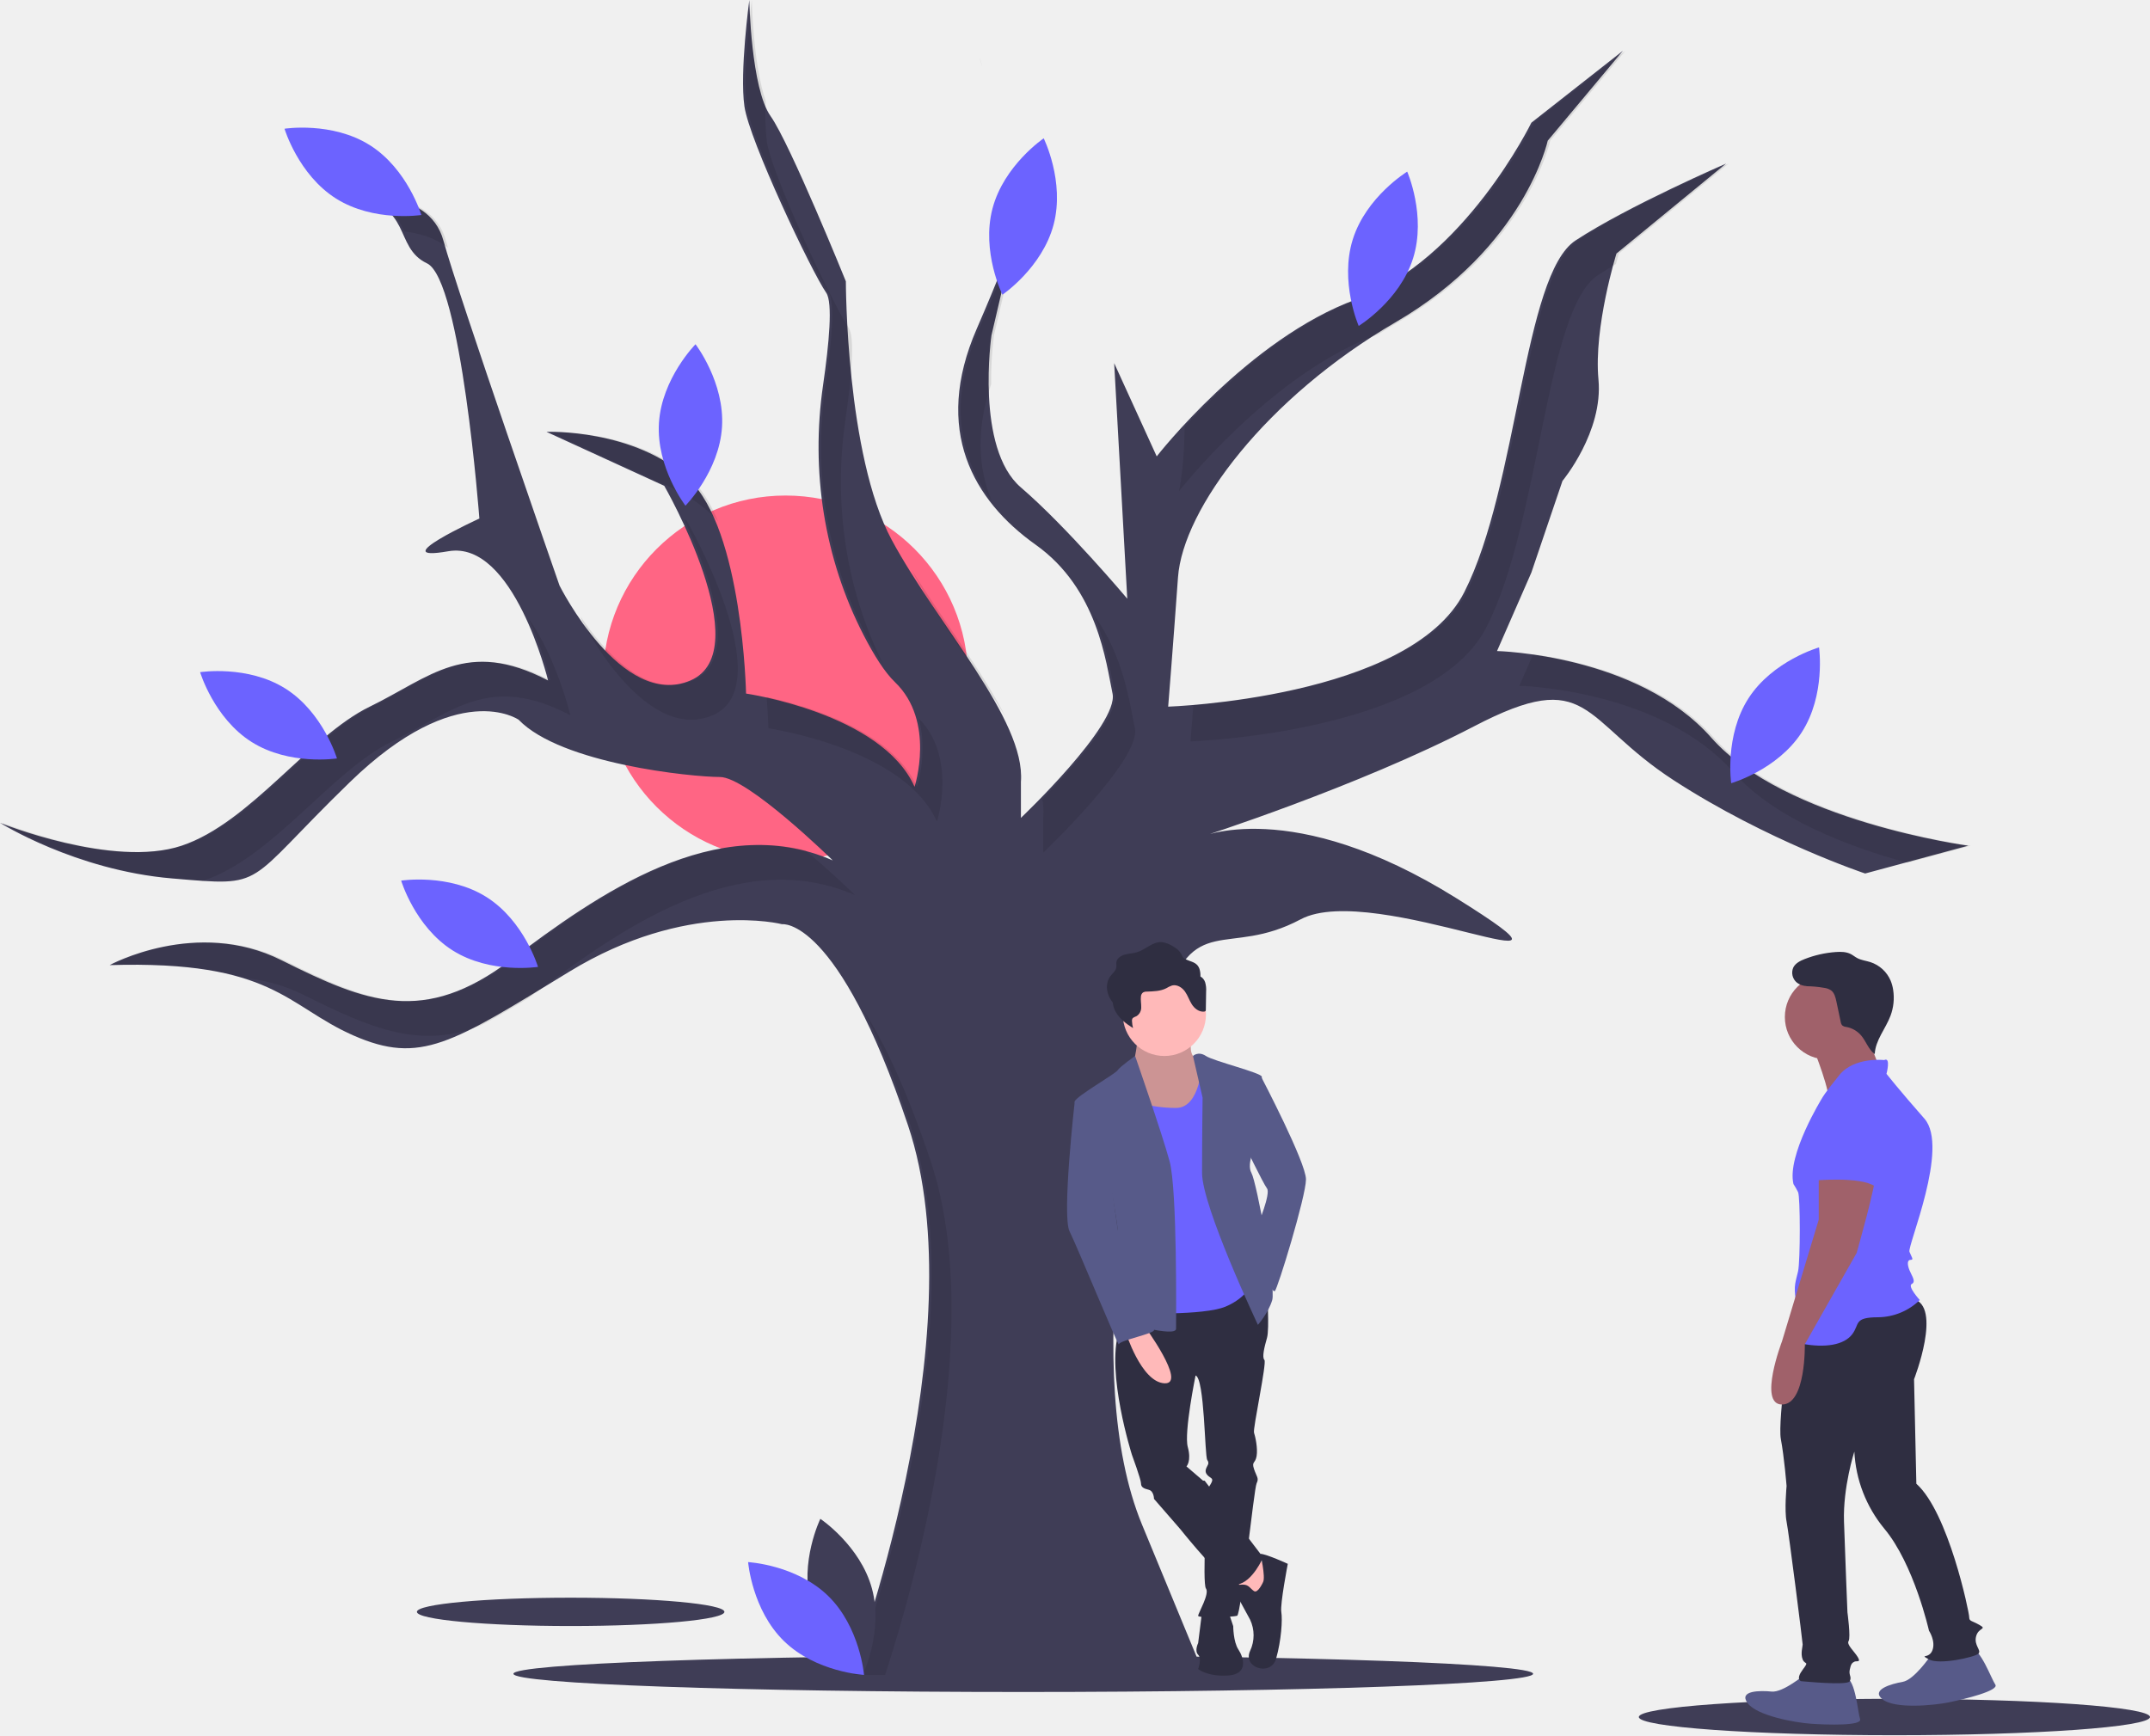
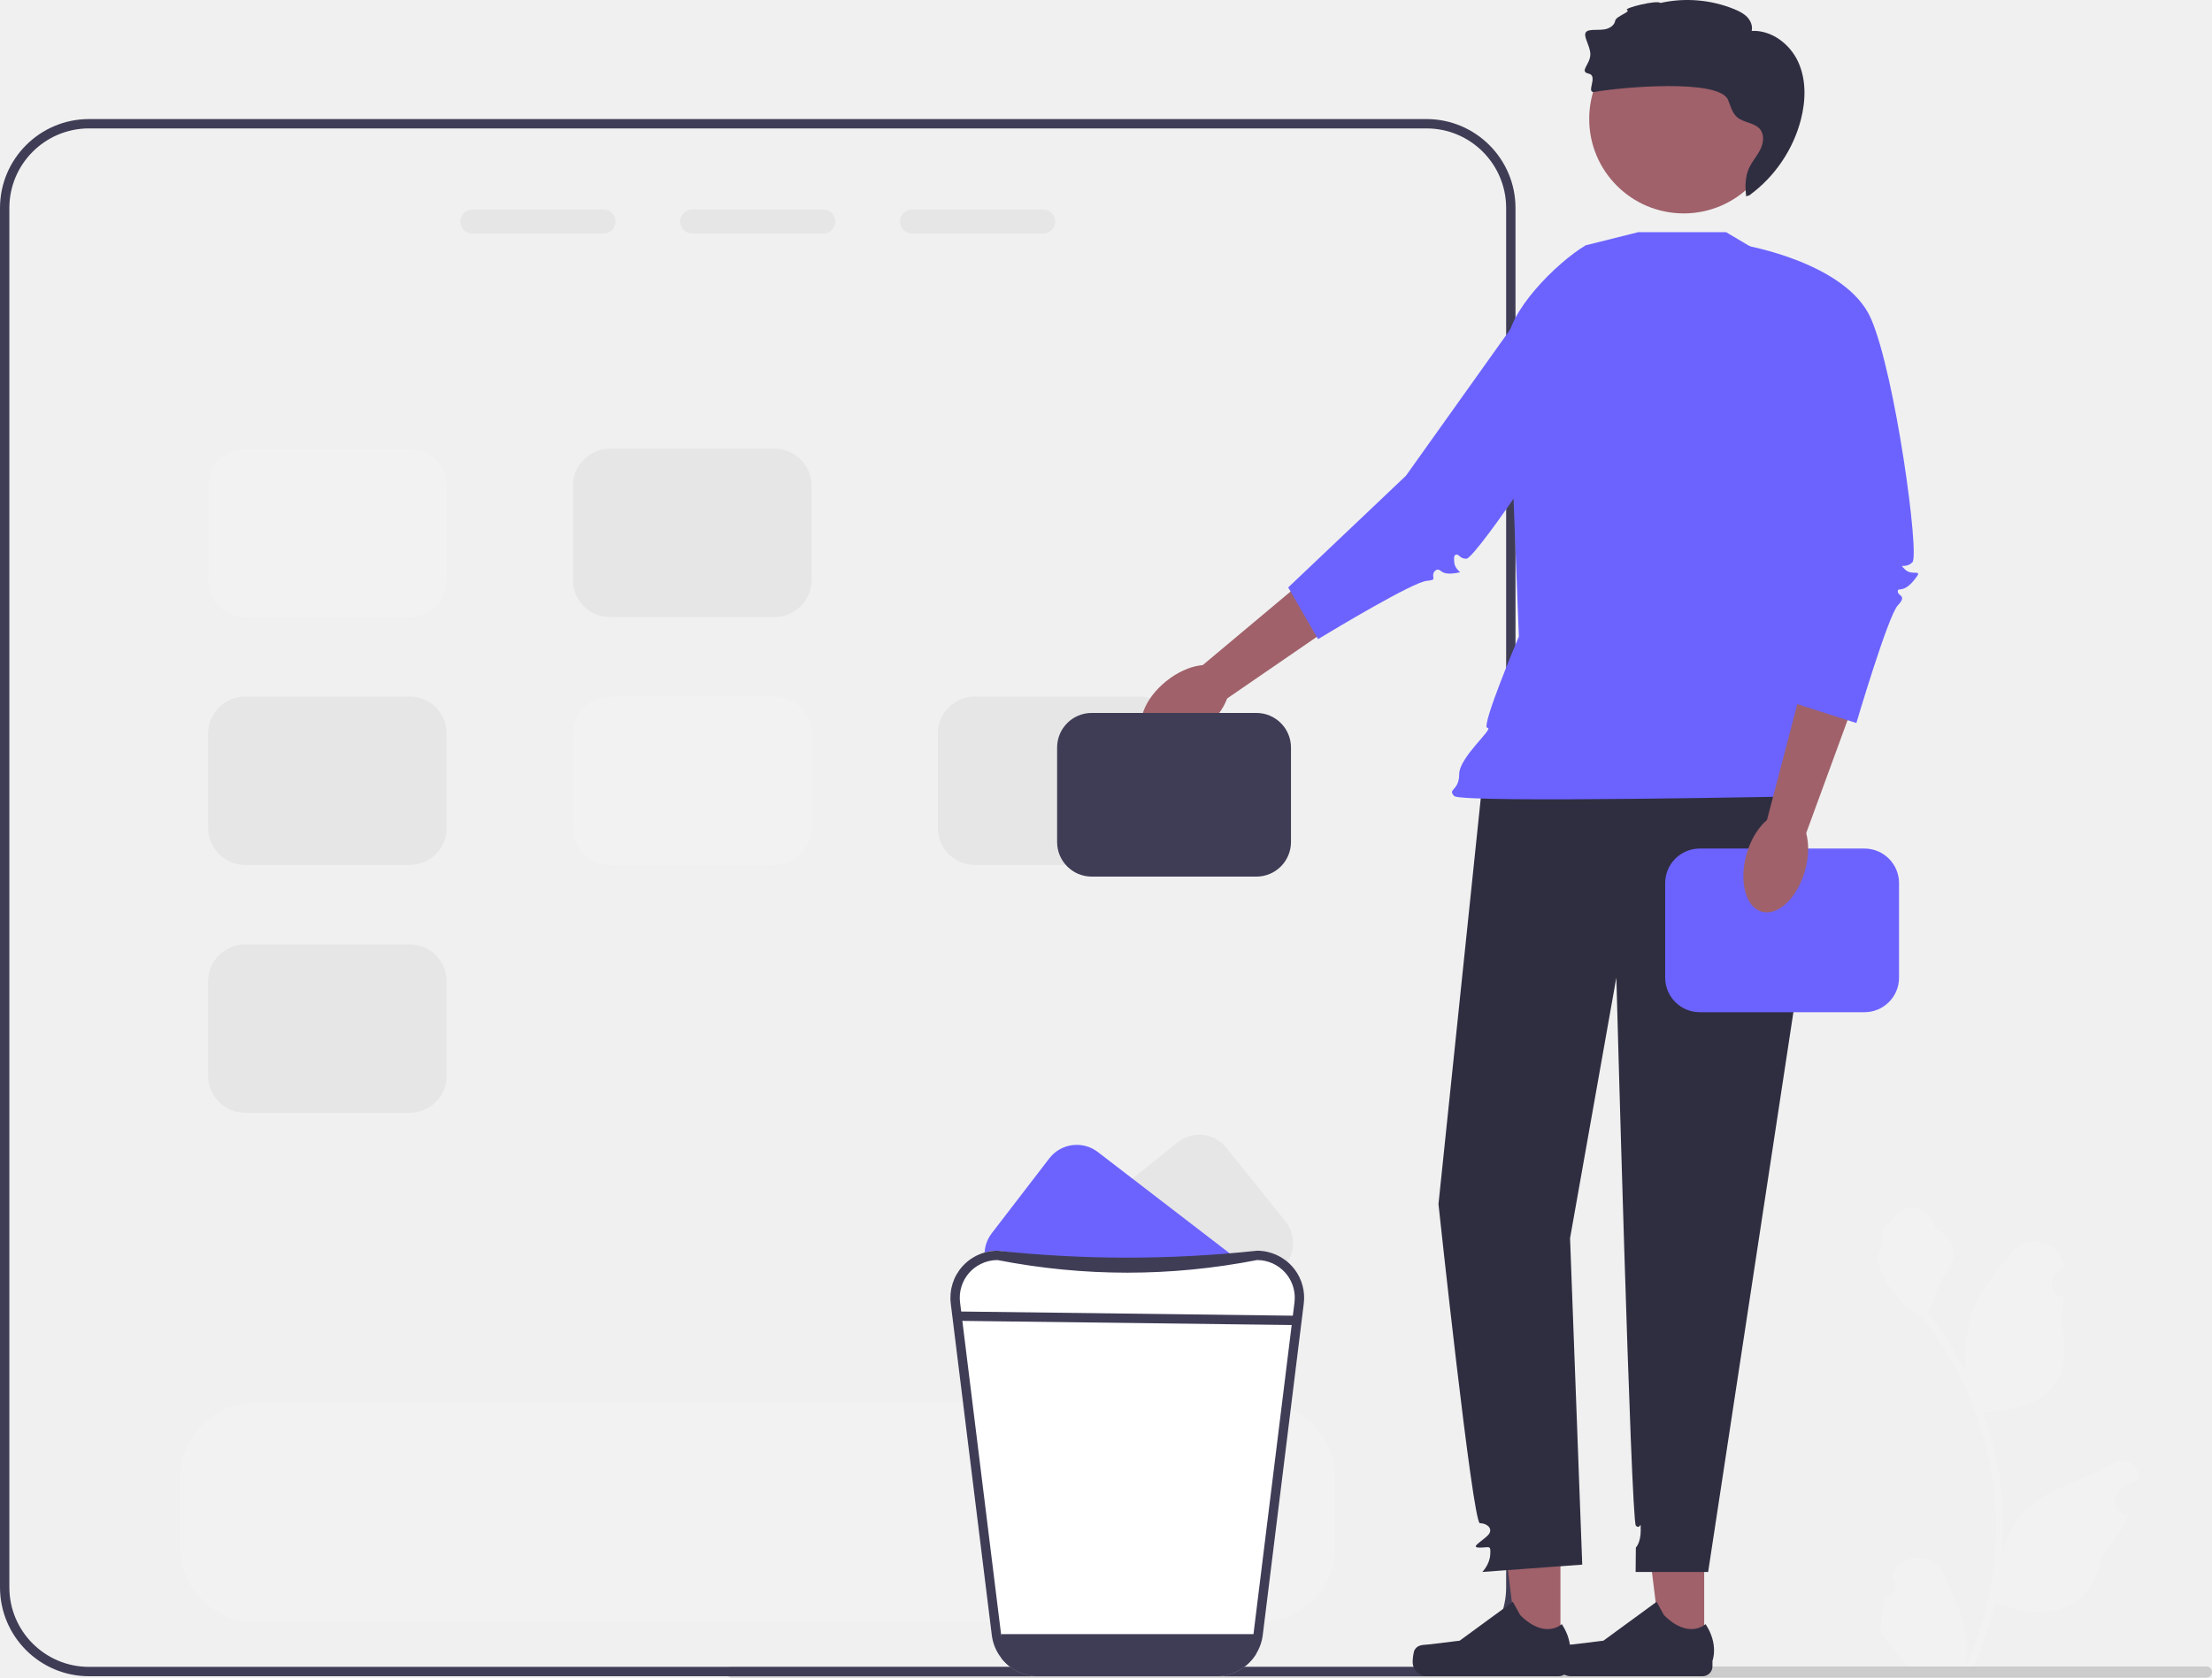
- <svg xmlns="http://www.w3.org/2000/svg" data-name="Layer 1" width="1055.523" height="852.056" viewBox="0 0 1055.523 852.056">
-   <ellipse cx="502.363" cy="821.89" rx="250.304" ry="8.939" fill="#3f3d56" />
-   <circle cx="385.682" cy="332.888" r="89.563" fill="#ff6584" />
-   <ellipse cx="280.159" cy="791.481" rx="75.486" ry="6.958" fill="#3f3d56" />
-   <path d="M489.915,846.473s62.651-167.071,28.113-269.883-61.848-98.797-61.848-98.797-46.587-12.048-104.419,23.293-73.093,45.784-106.026,31.326-39.358-36.948-119.68-34.539c0,0,42.571-23.293,84.338-2.41s69.88,32.129,112.451,0S424.05,421.568,481.079,446.468c0,0-41.768-40.964-55.422-40.964s-77.913-6.426-98.797-28.113c0,0-29.719-20.884-82.732,30.523s-40.161,51.406-87.551,47.39S72.238,427.994,72.238,427.994s55.422,22.49,89.158,11.245,62.651-53.816,92.371-68.274,47.39-33.735,87.551-12.852c0,0-16.868-69.077-48.997-63.455s15.261-16.064,15.261-16.064-8.835-117.271-25.703-125.303-6.426-28.916-37.752-32.932c0,0,38.555-4.819,45.784,21.687s57.029,169.48,57.029,169.48,30.523,61.045,64.258,46.587-12.852-95.584-12.852-95.584L340.515,236.023s43.374-1.606,69.88,23.293,28.113,105.222,28.113,105.222,66.668,9.639,82.732,45.784c0,0,10.442-32.129-9.639-51.406-5.02-4.819-10.291-13.203-15.374-23.068-19.438-37.724-26.032-80.726-19.917-122.721,2.992-20.55,4.834-40.644,1.556-45.378-7.229-10.442-37.752-74.7-40.161-91.568s2.41-52.21,2.41-52.21.803,43.374,10.442,57.029,36.948,81.126,36.948,81.126,0,85.142,22.49,126.909,65.864,88.355,63.455,118.877v17.671s48.193-45.784,44.981-61.045-7.229-51.406-37.752-73.093S530.076,235.22,551.763,185.42s21.687-58.635,21.687-58.635l-14.458,61.848s-8.032,55.422,14.458,74.7,52.21,54.619,52.21,54.619l-6.426-115.664,20.884,45.784s44.981-57.832,97.993-77.109S824.056,84.214,824.056,84.214l44.981-35.342L832.088,93.049s-11.245,52.21-74.7,89.158S652.969,273.775,650.559,307.51,645.74,370.965,645.74,370.965s118.877-4.016,145.383-56.226,28.916-155.825,54.619-172.693,73.897-37.752,73.897-37.752l-53.816,44.177s-11.245,36.145-8.835,61.848S839.317,260.12,839.317,260.12l-15.261,44.981L807.188,343.655s69.077,1.606,105.222,42.571,126.106,53.013,126.106,53.013l-50.603,13.655S939.72,436.829,893.936,407.11s-40.964-56.226-97.993-26.506-134.942,54.619-134.942,54.619S705.982,414.339,787.107,464.942s-40.161-8.835-76.306,10.442-53.013-4.819-67.471,43.374-40.964,179.922-10.442,253.819l30.523,73.897Z" transform="translate(-72.23827 -23.97221)" fill="#3f3d56" />
-   <path d="M792.342,314.739c-21.535,42.417-104.038,53.024-134.23,55.51-.847,10.889-1.405,17.775-1.405,17.775S775.584,384.008,802.09,331.798s28.916-155.825,54.619-172.693c2.726-1.789,5.707-3.623,8.854-5.473.883-3.242,1.478-5.161,1.478-5.161l53.816-44.177s-48.193,20.884-73.897,37.751S818.848,262.53,792.342,314.739Z" transform="translate(-72.23827 -23.97221)" opacity="0.1" />
-   <path d="M653.826,233.593c-.175,19.776-2.742,31.538-2.742,31.538s44.962-57.807,97.96-77.097c3.132-1.982,6.31-3.933,9.562-5.826,63.455-36.948,74.7-89.158,74.7-89.158l36.948-44.177L825.274,84.214s-32.932,67.471-85.945,86.748C703.193,184.102,670.796,215.152,653.826,233.593Z" transform="translate(-72.23827 -23.97221)" opacity="0.1" />
-   <path d="M584.416,424.972v17.671s48.193-45.784,44.98-61.045c-2.457-11.671-5.399-35.552-20.292-55.844,6.713,15.335,8.757,30.293,10.544,38.785,2.304,10.944-21.825,37.581-35.663,51.778A36.63,36.63,0,0,1,584.416,424.972Z" transform="translate(-72.23827 -23.97221)" opacity="0.1" />
-   <path d="M519.769,303.705c.382.814.775,1.615,1.192,2.39,12.317,22.875,30.887,47.19,44.781,69.525C554.513,353.502,534.972,328.209,519.769,303.705Z" transform="translate(-72.23827 -23.97221)" opacity="0.1" />
-   <path d="M558.928,269.509c-6.477-15.871-7.544-34.755-.103-56.884a173.592,173.592,0,0,1,1.385-23.992l12.648-54.103c-2.332,7.802-7.667,22.854-19.877,50.89C537.525,220.913,543.293,248.648,558.928,269.509Z" transform="translate(-72.23827 -23.97221)" opacity="0.1" />
-   <path d="M913.629,386.226c-25.067-28.409-65.966-37.887-88.686-41.029l-6.789,15.517s69.077,1.607,105.222,42.571c20.044,22.717,56.633,36.537,85.257,44.346l31.101-8.392S949.774,427.191,913.629,386.226Z" transform="translate(-72.23827 -23.97221)" opacity="0.1" />
-   <path d="M422.165,375.172c33.735-14.458-12.851-95.584-12.851-95.584l-1.274-.584c11.614,24.505,28.459,68.788,4.378,79.109-22.533,9.657-43.63-14.369-55.158-31.391.419,1.204.648,1.863.648,1.863S388.43,389.63,422.165,375.172Z" transform="translate(-72.23827 -23.97221)" opacity="0.1" />
-   <path d="M532.207,427.382s10.165-31.334-8.931-50.68c4.683,16.666-.817,33.62-.817,33.62-12.427-27.961-55.128-40.057-73.832-44.103.725,9.309.848,15.378.848,15.378S516.142,391.237,532.207,427.382Z" transform="translate(-72.23827 -23.97221)" opacity="0.1" />
-   <path d="M572.858,134.53c1.81-6.056,1.811-7.745,1.811-7.745Z" transform="translate(-72.23827 -23.97221)" opacity="0.1" />
-   <path d="M171.875,456.452c.162-.052.326-.1.487-.153,33.735-11.245,62.652-53.816,92.371-68.274s47.39-33.735,87.551-12.852c0,0-7.026-28.76-20.641-47.654a187.391,187.391,0,0,1,10.893,30.595c-40.161-20.884-57.832-1.606-87.551,12.852-29.719,14.458-58.635,57.029-92.371,68.274s-89.158-11.245-89.158-11.245,36.948,23.294,84.339,27.31C163.216,455.763,167.842,456.168,171.875,456.452Z" transform="translate(-72.23827 -23.97221)" opacity="0.1" />
-   <path d="M506.749,846.473c14.717-45.116,50.111-169.874,22.245-252.824-12.034-35.823-23.189-58.666-32.618-73.239,7.052,13.795,14.762,32.043,22.87,56.18C553.785,679.403,491.133,846.473,491.133,846.473Z" transform="translate(-72.23827 -23.97221)" opacity="0.1" />
-   <path d="M193.068,504.335a81.993,81.993,0,0,1,28.292,8.189c32.987,16.493,57.462,26.953,87.263,14.805,6.789-3.586,14.382-8.024,23.139-13.308.683-.498,1.359-.976,2.049-1.497,42.571-32.129,101.206-73.897,158.235-48.997,0,0-11.526-11.301-24.446-22.032-52.271-12.823-104.618,24.596-143.537,53.969-42.571,32.129-70.684,20.884-112.451,0s-84.338,2.41-84.338,2.41C158.307,496.943,178.305,499.731,193.068,504.335Z" transform="translate(-72.23827 -23.97221)" opacity="0.1" />
-   <path d="M274.597,145.494a21.012,21.012,0,0,0,3.303,4.223A23.705,23.705,0,0,0,274.597,145.494Z" transform="translate(-72.23827 -23.97221)" opacity="0.1" />
-   <path d="M421.362,276.376a39.108,39.108,0,0,1,3.482,3.754c-3.519-8.458-7.864-15.772-13.23-20.814-26.506-24.9-69.88-23.294-69.88-23.294l54.396,24.931A77.68,77.68,0,0,1,421.362,276.376Z" transform="translate(-72.23827 -23.97221)" opacity="0.1" />
-   <path d="M479.085,167.749c3.278,4.735,1.436,24.828-1.556,45.378-6.115,41.995.479,84.997,19.917,122.721a142.934,142.934,0,0,0,8.559,14.692c-18.509-37.151-24.715-79.234-18.728-120.354,2.992-20.55,4.834-40.644,1.556-45.378-7.229-10.442-37.751-74.7-40.161-91.568a116.894,116.894,0,0,1-.503-19.709c-6.239-17.703-6.835-49.559-6.835-49.559s-4.819,35.342-2.41,52.21S471.856,157.307,479.085,167.749Z" transform="translate(-72.23827 -23.97221)" opacity="0.1" />
-   <path d="M554.439,56.707a22.985,22.985,0,0,0-1.458-4.621S553.599,53.819,554.439,56.707Z" transform="translate(-72.23827 -23.97221)" opacity="0.1" />
-   <path d="M270.737,137.602c7.079.867,15.222,3.039,21.433,8.076-.405-1.37-.759-2.599-1.04-3.631-7.229-26.506-45.784-21.687-45.784-21.687C262.77,122.593,267.27,130.045,270.737,137.602Z" transform="translate(-72.23827 -23.97221)" opacity="0.1" />
-   <path d="M470.376,812.154c5.727,21.17,25.343,34.282,25.343,34.282s10.331-21.212,4.604-42.383-25.343-34.282-25.343-34.282S464.649,790.984,470.376,812.154Z" transform="translate(-72.23827 -23.97221)" fill="#3f3d56" />
-   <path d="M478.791,807.604c15.715,15.298,17.634,38.814,17.634,38.814s-23.559-1.286-39.274-16.584-17.634-38.814-17.634-38.814S463.076,792.306,478.791,807.604Z" transform="translate(-72.23827 -23.97221)" fill="#6c63ff" />
-   <path d="M426.705,233.613C425.339,255.501,408.75,272.279,408.75,272.279s-14.374-18.71-13.008-40.599,17.955-38.667,17.955-38.667S428.071,211.724,426.705,233.613Z" transform="translate(-72.23827 -23.97221)" fill="#6c63ff" />
-   <path d="M253.779,95.237c18.552,11.696,25.319,34.3,25.319,34.3s-23.312,3.64-41.864-8.056-25.319-34.3-25.319-34.3S235.227,83.541,253.779,95.237Z" transform="translate(-72.23827 -23.97221)" fill="#6c63ff" />
-   <path d="M212.35,362.09C230.902,373.787,237.668,396.39,237.668,396.39s-23.312,3.64-41.864-8.056-25.319-34.3-25.319-34.3S193.798,350.394,212.35,362.09Z" transform="translate(-72.23827 -23.97221)" fill="#6c63ff" />
-   <path d="M311.049,464.445c18.552,11.696,25.319,34.3,25.319,34.3s-23.312,3.64-41.864-8.056-25.319-34.3-25.319-34.3S292.497,452.749,311.049,464.445Z" transform="translate(-72.23827 -23.97221)" fill="#6c63ff" />
-   <path d="M589.502,134.249c-5.595,21.206-25.129,34.439-25.129,34.439s-10.463-21.148-4.868-42.353,25.129-34.439,25.129-34.439S595.097,113.043,589.502,134.249Z" transform="translate(-72.23827 -23.97221)" fill="#6c63ff" />
-   <path d="M765.986,150.783c-6.576,20.922-26.704,33.232-26.704,33.232s-9.467-21.612-2.892-42.534,26.704-33.232,26.704-33.232S772.562,129.861,765.986,150.783Z" transform="translate(-72.23827 -23.97221)" fill="#6c63ff" />
-   <path d="M956.737,383.637c-11.912,18.414-34.592,24.917-34.592,24.917s-3.368-23.353,8.543-41.767,34.592-24.917,34.592-24.917S968.648,365.222,956.737,383.637Z" transform="translate(-72.23827 -23.97221)" fill="#6c63ff" />
-   <path d="M657.273,534.211s-1.913,7.015,1.913,9.567,5.102,14.669,5.102,14.669L656.636,579.493l-20.409,3.827-7.653-14.669V546.967s2.551-10.842,1.913-14.031S657.273,534.211,657.273,534.211Z" transform="translate(-72.23827 -23.97221)" fill="#ffb9b9" />
-   <path d="M657.273,534.211s-1.913,7.015,1.913,9.567,5.102,14.669,5.102,14.669L656.636,579.493l-20.409,3.827-7.653-14.669V546.967s2.551-10.842,1.913-14.031S657.273,534.211,657.273,534.211Z" transform="translate(-72.23827 -23.97221)" opacity="0.2" />
-   <path d="M677.682,654.75l16.582,3.189s1.276,18.495,0,22.96-2.551,9.567-1.276,10.842-5.74,33.802-5.102,35.715,1.913,7.653,1.276,11.48-2.551,2.551-1.276,6.378,2.551,4.464,1.276,7.015-7.653,64.415-9.567,65.053-19.133,1.276-19.133,0,5.74-10.842,3.827-13.393.638-45.92.638-47.833,3.827-5.102,1.913-6.378-3.189-2.551-2.551-4.464,1.913-2.551.638-4.464-1.276-40.18-5.74-41.455c0,0-5.74,28.062-3.827,35.077s-.638,9.567-.638,9.567l8.929,7.653-12.118,22.96L638.778,759.982s0-3.827-2.551-4.464-3.827-1.276-3.827-3.189-4.464-14.031-4.464-14.031-12.755-40.18-6.378-60.588,8.835-19.733,8.835-19.733Z" transform="translate(-72.23827 -23.97221)" fill="#2f2e41" />
-   <polygon points="615.648 762.797 622.664 770.45 620.113 791.496 614.373 791.496 605.444 771.725 615.648 762.797" fill="#ffb9b9" />
-   <path d="M692.351,800.8s-2.551,5.74-4.464,4.464-2.548-3.189-5.419-3.189-5.423.638-4.785,1.913,8.291,15.307,8.291,15.307a18.028,18.028,0,0,1,0,15.307c-3.827,8.291,10.204,12.755,12.755,3.827s3.189-19.133,2.551-22.96,3.189-23.598,3.189-23.598-10.303-4.75-13.443-4.926C691.026,786.945,693.626,798.249,692.351,800.8Z" transform="translate(-72.23827 -23.97221)" fill="#2f2e41" />
-   <path d="M675.131,814.831l2.551,7.653s0,7.653,2.551,11.48,5.102,12.118-5.102,12.755-14.669-3.189-14.669-3.189,1.913-5.102,0-7.015,0-5.74,0-5.74l1.913-15.307Z" transform="translate(-72.23827 -23.97221)" fill="#2f2e41" />
-   <path d="M657.911,751.054h5.74l28.7,37.629s-5.102,12.118-12.755,13.393c0,0-1.276-.638-7.015-4.464s-21.046-22.96-21.046-22.96L649.62,763.809Z" transform="translate(-72.23827 -23.97221)" fill="#2f2e41" />
-   <circle cx="571.642" cy="498.121" r="20.409" fill="#ffb9b9" />
-   <path d="M668.753,548.242l-6.378-2.551s-.638,22.322-12.755,22.322-24.873-3.189-24.873-9.567-10.204,11.48-10.204,11.48,9.567,63.777,8.929,64.415,7.015,34.44,7.015,34.44,32.526,1.276,43.368-3.189,14.031-12.755,14.031-12.755l-4.464-56.124-8.929-43.368Z" transform="translate(-72.23827 -23.97221)" fill="#6c63ff" />
-   <path d="M657.915,542.502s2.547-2.551,6.374,0,27.424,8.291,27.424,10.204v24.235s.638,3.827-1.276,6.378-6.378,12.118-3.827,16.582,12.118,56.124,10.204,62.502-7.015,12.118-7.015,12.118-27.424-58.037-27.424-74.619.266-36.925.266-36.925Z" transform="translate(-72.23827 -23.97221)" fill="#575a89" />
-   <path d="M685.973,553.344h5.74s21.684,41.455,21.684,49.746-14.031,54.211-15.307,54.848-5.102-7.015-5.102-7.015l-3.189-25.511s6.378-15.307,4.464-17.858-11.48-22.322-11.48-22.322Z" transform="translate(-72.23827 -23.97221)" fill="#575a89" />
-   <path d="M629.517,542.502s-7.321,5.102-8.596,7.015-20.409,12.755-21.046,15.307,14.669,24.235,14.669,24.235,6.378,35.715,6.378,38.266,2.551,45.92,2.551,45.92,26.149,7.653,26.149,3.189.638-68.242-3.189-82.273S629.517,542.502,629.517,542.502Z" transform="translate(-72.23827 -23.97221)" fill="#575a89" />
-   <path d="M633.676,674.521s21.684,29.337,10.204,28.7-19.133-25.511-19.133-25.511Z" transform="translate(-72.23827 -23.97221)" fill="#ffb9b9" />
-   <path d="M607.527,562.911l-7.653,1.913s-6.378,56.124-2.551,63.777,24.235,57.399,24.235,55.486,17.953-5.324,17.268-7.126-4.512-9.456-5.788-12.007-3.189-5.74-2.551-8.929-7.015-16.838-7.015-16.838-1.913-8.035-2.551-11.862-6.378-45.92-6.378-45.92Z" transform="translate(-72.23827 -23.97221)" fill="#575a89" />
-   <path d="M663.891,506.295a5.071,5.071,0,0,0-2.309-2.837,10.867,10.867,0,0,0-.488-3.744c-1.27-3.535-4.28-3.332-7.119-4.895-1.232-.678-1.156-1.277-1.797-2.391a9.154,9.154,0,0,0-3.633-3.489,13.511,13.511,0,0,0-5.9-2.356c-4.529-.291-8.001,3.719-12.33,5.006-1.908.567-3.958.591-5.876,1.127s-3.832,1.817-4.118,3.68c-.132.861.101,1.743-.033,2.604-.266,1.71-1.86,2.907-2.927,4.314-2.359,3.11-2.089,7.504-.203,10.887a15.221,15.221,0,0,0,1.361,2.004,11.795,11.795,0,0,0,1.436,4.578c1.887,3.384,5.133,5.912,8.525,8.013a17.896,17.896,0,0,1-.503-3.417,2.23,2.23,0,0,1,.154-1.132c.378-.743,1.376-.941,2.137-1.348a4.982,4.982,0,0,0,2.24-4.414c.046-1.706-.338-3.414-.149-5.111a2.73,2.73,0,0,1,1.016-2.054,3.685,3.685,0,0,1,1.915-.43c3.229-.124,6.603-.18,9.452-1.617a14.363,14.363,0,0,1,2.942-1.401c2.421-.594,4.895,1.003,6.29,2.957s2.091,4.28,3.378,6.3,3.511,3.82,6,3.58a1.024,1.024,0,0,0,.743-.311.998.998,0,0,0,.137-.596l.139-8.954A12.775,12.775,0,0,0,663.891,506.295Z" transform="translate(-72.23827 -23.97221)" fill="#2f2e41" />
-   <ellipse cx="930.046" cy="843.116" rx="125.477" ry="8.939" fill="#3f3d56" />
-   <path d="M958.366,846.137s-10.712,9.021-16.35,8.457-16.35-.564-11.84,5.638,23.116,9.585,31.009,10.149,25.371,1.128,24.244-2.255-2.255-19.169-6.766-20.297S958.366,846.137,958.366,846.137Z" transform="translate(-72.23827 -23.97221)" fill="#575a89" />
-   <path d="M1019.848,837.28s-7.894,11.568-13.476,12.54-15.9,3.851-9.889,8.613,24.842,3.019,32.596,1.441,24.741-5.733,22.746-8.688-7.324-17.858-11.972-17.732S1019.848,837.28,1019.848,837.28Z" transform="translate(-72.23827 -23.97221)" fill="#575a89" />
-   <path d="M952.09,671.841s-7.256,49.694-5.565,58.715,2.819,23.116,2.819,23.116-1.128,11.84,0,17.478,7.893,59.2,7.893,60.327-1.128,4.51,0,7.329,3.383.564,0,5.074-1.128,5.638-.564,5.638,22.552,2.255,23.68,0-.564-2.819,0-5.638,1.128-3.383,2.255-3.947,3.383.564,1.691-2.255-5.638-6.202-4.51-7.893-.564-14.095-.564-14.095-1.128-27.626-1.691-44.541,5.074-34.392,5.074-34.392a64.508,64.508,0,0,0,14.659,37.775c14.659,17.478,21.988,50.179,21.988,50.179s3.383,5.074,1.691,9.585-6.766,1.691-1.691,4.51,22.552-1.128,24.244-2.819-2.255-3.947-1.128-8.457,5.638-3.383,1.691-5.638-5.074-1.691-5.074-3.947-10.149-51.306-25.935-65.401l-1.128-51.306s14.095-36.084-.564-39.466S952.09,671.841,952.09,671.841Z" transform="translate(-72.23827 -23.97221)" fill="#2f2e41" />
-   <path d="M962.312,538.299s9.585,23.68,7.329,27.063,27.626-11.276,27.626-11.276-9.585-23.68-9.585-26.499S962.312,538.299,962.312,538.299Z" transform="translate(-72.23827 -23.97221)" fill="#a0616a" />
-   <circle cx="897.121" cy="499.386" r="20.861" fill="#a0616a" />
-   <path d="M997.268,544.501s-14.659-1.691-21.988,7.329-8.457,11.276-8.457,11.276-17.478,28.19-14.095,42.285a40.783,40.783,0,0,1,2.255,3.947c1.128,2.255,1.128,33.828,0,38.903s-2.255,6.766-1.128,14.095-9.021,19.169,2.819,21.425,20.861.564,24.807-4.51.564-8.457,12.968-8.457a29.835,29.835,0,0,0,20.297-8.457s-6.202-6.766-3.947-7.893,0-3.947-1.128-6.766-1.128-5.074.564-5.074.564-1.128-.564-3.947,19.733-51.306,7.329-65.401-18.606-21.988-18.606-21.988S1000.651,542.81,997.268,544.501Z" transform="translate(-72.23827 -23.97221)" fill="#6c63ff" />
-   <path d="M965.131,598.062V622.87l-18.042,59.763s-11.84,31.009,0,31.009S958.295,684.045,958.295,684.045l25.442-44.825s10.149-35.52,9.021-38.339S965.131,598.062,965.131,598.062Z" transform="translate(-72.23827 -23.97221)" fill="#a0616a" />
-   <path d="M974.716,561.415s-16.914,6.766-12.404,24.807,0,17.478,0,17.478,23.116-2.255,30.446,2.819l1.691-6.766S1001.215,560.851,974.716,561.415Z" transform="translate(-72.23827 -23.97221)" fill="#6c63ff" />
-   <path d="M962.237,507.698a8.323,8.323,0,0,1-7.818-1.217,6.298,6.298,0,0,1-1.777-7.435c1.08-2.119,3.389-3.281,5.603-4.148A52.075,52.075,0,0,1,973.505,491.452c2.494-.177,5.114-.149,7.339.99,1.101.564,2.058,1.377,3.148,1.961,2.006,1.074,4.339,1.313,6.507,2.004a16.286,16.286,0,0,1,9.953,9.149,19.624,19.624,0,0,1,1.226,4.541,25.296,25.296,0,0,1-1.316,12.663c-2.403,6.399-7.444,11.993-7.728,18.823-3.085-2.238-4.229-6.278-6.702-9.179a12.486,12.486,0,0,0-7.126-4.133,3.969,3.969,0,0,1-2.124-.775,3.42,3.42,0,0,1-.776-1.81l-2.111-9.967c-.43-2.028-.973-4.24-2.64-5.473a7.988,7.988,0,0,0-3.441-1.212,53.973,53.973,0,0,0-8.814-.804" transform="translate(-72.23827 -23.97221)" fill="#2f2e41" />
+ <svg xmlns="http://www.w3.org/2000/svg" width="472.906" height="358.762" viewBox="0 0 472.906 358.762">
+   <path d="M402.927,341.537c2.066,.129,3.208-2.437,1.645-3.933l-.155-.618c.02-.05,.041-.099,.062-.148,2.089-4.982,9.17-4.947,11.241,.042,1.839,4.428,4.179,8.864,4.756,13.546,.258,2.067,.142,4.172-.316,6.2,4.308-9.411,6.575-19.687,6.575-30.021,0-2.597-.142-5.193-.433-7.783-.239-2.119-.568-4.224-.995-6.31-2.306-11.277-7.299-22.018-14.5-30.99-3.462-1.892-6.349-4.851-8.093-8.397-.626-1.279-1.117-2.655-1.35-4.056,.394,.052,1.486-5.949,1.188-6.317,.549-.833,1.532-1.247,2.131-2.06,2.982-4.043,7.091-3.337,9.236,2.157,4.582,2.313,4.627,6.148,1.815,9.837-1.789,2.347-2.035,5.522-3.604,8.035,.162,.207,.329,.407,.491,.614,2.961,3.798,5.522,7.88,7.681,12.169-.61-4.766,.291-10.508,1.826-14.21,1.748-4.217,5.025-7.769,7.91-11.415,3.466-4.379,10.573-2.468,11.184,3.083,.006,.054,.012,.107,.017,.161-.429,.242-.848,.499-1.259,.77-2.339,1.547-1.531,5.174,1.241,5.602l.063,.01c-.155,1.544-.42,3.074-.807,4.579,3.702,14.316-4.29,19.53-15.701,19.764-.252,.129-.497,.258-.749,.381,1.156,3.255,2.08,6.594,2.764,9.979,.614,2.99,1.04,6.013,1.279,9.049,.297,3.83,.271,7.68-.052,11.503l.019-.136c.82-4.211,3.107-8.145,6.427-10.87,4.946-4.063,11.933-5.559,17.268-8.824,2.568-1.572,5.859,.459,5.411,3.437l-.022,.143c-.794,.323-1.569,.698-2.319,1.117-.429,.242-.848,.499-1.259,.77-2.339,1.547-1.531,5.174,1.241,5.602l.063,.01c.045,.006,.084,.013,.129,.019-1.363,3.236-3.262,6.239-5.639,8.829-2.315,12.497-12.256,13.683-22.89,10.044h-.006c-1.163,5.064-2.861,10.011-5.044,14.726h-18.02c-.065-.2-.123-.407-.181-.607,1.666,.103,3.346,.006,4.986-.297-1.337-1.641-2.674-3.294-4.011-4.935-.032-.032-.058-.065-.084-.097-.678-.84-1.363-1.673-2.041-2.512l-0-.001c-.042-2.578,.267-5.147,.879-7.64l.001-0,0-0Z" fill="#f2f2f2" />
+   <path d="M155.236,357.572c0,.66,.53,1.19,1.19,1.19H471.716c.66,0,1.19-.53,1.19-1.19,0-.66-.53-1.19-1.19-1.19H156.426c-.66,0-1.19,.53-1.19,1.19Z" fill="#ccc" />
+   <path d="M273.68,271.582l-4.87,3.91-1.56,1.26c-.14-.19-.3-.39-.46-.57-1.53-1.73-3.73-2.72-6.03-2.72h-39.08c-.13-.66-.16-1.33-.1-2,.17-1.94,1.1-3.81,2.74-5.12l27.45-22.05c3.18-2.56,7.84-2.05,10.4,1.14l12.65,15.75c2.56,3.19,2.05,7.84-1.14,10.4Z" fill="#e6e6e6" />
+   <path d="M265.5,273.462h-48.26c-1.26,0-2.49,.3-3.59,.86l-.27-.21c-.48-.37-.91-.79-1.26-1.24-2.09-2.6-2.22-6.37-.1-9.13l12.31-16.02c2.49-3.24,7.14-3.85,10.38-1.36l27.91,21.45c1.26,.96,2.11,2.25,2.55,3.65,.2,.65,.32,1.32,.33,2Z" fill="#6c63ff" />
+   <g>
+     <path d="M304.98,25.462H19.02C8.53,25.462,0,33.992,0,44.482V339.442c0,10.49,8.53,19.02,19.02,19.02H304.98c10.49,0,19.02-8.53,19.02-19.02V44.482c0-10.49-8.53-19.02-19.02-19.02Zm17.02,313.98c0,9.39-7.63,17.02-17.02,17.02H19.02c-9.39,0-17.02-7.63-17.02-17.02V44.482c0-9.39,7.63-17.02,17.02-17.02H304.98c9.39,0,17.02,7.63,17.02,17.02V339.442Z" fill="#3f3d56" />
+     <g>
+       <path d="M129.03,44.812h-28.06c-1.41,0-2.56,1.15-2.56,2.56,0,1.42,1.15,2.57,2.56,2.57h28.06c1.41,0,2.56-1.15,2.56-2.57,0-1.41-1.15-2.56-2.56-2.56Z" fill="#e6e6e6" />
+       <path d="M176.03,44.812h-28.06c-1.41,0-2.56,1.15-2.56,2.56,0,1.42,1.15,2.57,2.56,2.57h28.06c1.41,0,2.56-1.15,2.56-2.57,0-1.41-1.15-2.56-2.56-2.56Z" fill="#e6e6e6" />
+       <path d="M223.03,44.812h-28.06c-1.41,0-2.56,1.15-2.56,2.56,0,1.42,1.15,2.57,2.56,2.57h28.06c1.41,0,2.56-1.15,2.56-2.57,0-1.41-1.15-2.56-2.56-2.56Z" fill="#e6e6e6" />
+     </g>
+     <path d="M87.6,95.962H52.4c-4.36,0-7.9,3.54-7.9,7.9v20.2c0,4.36,3.54,7.9,7.9,7.9h35.2c4.36,0,7.9-3.54,7.9-7.9v-20.2c0-4.36-3.54-7.9-7.9-7.9Z" fill="#f2f2f2" />
+     <path d="M87.6,148.962H52.4c-4.36,0-7.9,3.54-7.9,7.9v20.2c0,4.36,3.54,7.9,7.9,7.9h35.2c4.36,0,7.9-3.54,7.9-7.9v-20.2c0-4.36-3.54-7.9-7.9-7.9Z" fill="#e6e6e6" />
+     <path d="M87.6,201.962H52.4c-4.36,0-7.9,3.54-7.9,7.9v20.2c0,4.36,3.54,7.9,7.9,7.9h35.2c4.36,0,7.9-3.54,7.9-7.9v-20.2c0-4.36-3.54-7.9-7.9-7.9Z" fill="#e6e6e6" />
+     <path d="M165.6,95.962h-35.2c-4.36,0-7.9,3.54-7.9,7.9v20.2c0,4.36,3.54,7.9,7.9,7.9h35.2c4.36,0,7.9-3.54,7.9-7.9v-20.2c0-4.36-3.54-7.9-7.9-7.9Z" fill="#e6e6e6" />
+     <path d="M165.6,148.962h-35.2c-4.36,0-7.9,3.54-7.9,7.9v20.2c0,4.36,3.54,7.9,7.9,7.9h35.2c4.36,0,7.9-3.54,7.9-7.9v-20.2c0-4.36-3.54-7.9-7.9-7.9Z" fill="#f2f2f2" />
+     <path d="M243.6,148.962h-35.2c-4.36,0-7.9,3.54-7.9,7.9v20.2c0,4.36,3.54,7.9,7.9,7.9h35.2c4.36,0,7.9-3.54,7.9-7.9v-20.2c0-4.36-3.54-7.9-7.9-7.9Z" fill="#e6e6e6" />
+     <path d="M269.31,299.962H54.69c-8.93,0-16.19,7.26-16.19,16.19v14.62c0,8.93,7.26,16.19,16.19,16.19h214.62c8.93,0,16.19-7.26,16.19-16.19v-14.62c0-8.93-7.26-16.19-16.19-16.19Z" fill="#f2f2f2" />
+   </g>
+   <path d="M276.81,271.492c-.17-.21-.34-.43-.52-.63-1.91-2.16-4.65-3.4-7.53-3.4-18.133,2.693-36.646,2.64-55.52,0-1.82,0-3.58,.5-5.12,1.41-.89,.52-1.71,1.19-2.41,1.99-1.91,2.15-2.8,5.03-2.45,7.89l8.77,70.89c.62,5.03,4.91,8.82,9.97,8.82h38c5.06,0,9.35-3.79,9.97-8.82l8.77-70.89c.32-2.59-.38-5.19-1.93-7.26Z" fill="#fff" />
+   <path d="M276.81,271.492c-.17-.21-.34-.43-.52-.63-1.91-2.16-4.65-3.4-7.53-3.4-18.507,1.984-37.013,1.984-55.52,0-1.82,0-3.58,.5-5.12,1.41-.89,.52-1.71,1.19-2.41,1.99-1.91,2.15-2.8,5.03-2.45,7.89l8.77,70.89c.23,1.89,.98,3.6,2.09,5,1.85,2.33,4.69,3.81,7.84,3.82h38.04c3.53,0,6.69-1.85,8.48-4.67,.78-1.23,1.3-2.63,1.49-4.15l8.77-70.89c.32-2.59-.38-5.19-1.93-7.26Zm-.06,7.01l-8.76,70.89c0,.02-.01,.05-.01,.07-.53,4-3.95,7-7.98,7h-38c-4.03,0-7.45-3-7.98-7,0-.02-.01-.05-.01-.07l-8.76-70.89c-.28-2.29,.43-4.59,1.96-6.32,.69-.78,1.52-1.41,2.44-1.86,1.1-.56,2.33-.86,3.59-.86,18.507,3.601,37.014,3.601,55.52,0,2.3,0,4.5,.99,6.03,2.72,.16,.18,.32,.38,.46,.57,1.21,1.65,1.75,3.71,1.5,5.75Z" fill="#3f3d56" />
+   <path d="M269,349.462l-.52,4.33c-1.79,2.82-4.95,4.67-8.48,4.67h-38.04c-3.15-.01-5.99-1.49-7.84-3.82l-.12-5.18h55Z" fill="#3f3d56" />
+   <g>
+     <g>
+       <polygon points="309.031 117.286 261.167 150.178 255.266 143.799 299.297 106.906 309.031 117.286" fill="#a0616a" />
+       <ellipse cx="253.41" cy="150.719" rx="10.94" ry="6.496" transform="translate(-38.54487 191.8921) rotate(-38.76989)" fill="#a0616a" />
+     </g>
+     <g>
+       <polygon points="333.607 353.01 324.512 353.01 320.185 317.929 333.608 317.93 333.607 353.01" fill="#a0616a" />
+       <path d="M302.447,352.804h0c-.283,.477-.433,2.016-.433,2.571h0c0,1.705,1.382,3.087,3.087,3.087h28.166c1.163,0,2.106-.943,2.106-2.106v-1.173s1.393-3.524-1.475-7.868c0,0-3.565,3.401-8.893-1.926l-1.571-2.846-11.372,8.317-6.303,.776c-1.379,.17-2.602-.026-3.311,1.168Z" fill="#2f2e41" />
+     </g>
+     <g>
+       <polygon points="364.342 353.01 355.247 353.01 350.921 317.929 364.344 317.93 364.342 353.01" fill="#a0616a" />
+       <path d="M333.182,352.804h0c-.283,.477-.433,2.016-.433,2.571h0c0,1.705,1.382,3.087,3.087,3.087h28.166c1.163,0,2.106-.943,2.106-2.106v-1.173s1.393-3.524-1.475-7.868c0,0-3.565,3.401-8.893-1.926l-1.571-2.846-11.372,8.317-6.303,.776c-1.379,.17-2.602-.026-3.311,1.168Z" fill="#2f2e41" />
+     </g>
+     <path d="M317.953,157.48l-10.419,100.02s7.293,68.243,8.856,68.243,3.126,1.288,1.563,2.728-3.647,2.482-1.563,2.482,2.337-.636,2.21,1.505-1.689,3.704-1.689,3.704l21.358-1.563-2.605-69.806,9.898-55.74s3.126,116.169,4.168,117.211,1.042-1.563,1.042,1.042-1.042,3.647-1.042,3.647l-.049,5.209h15.505l22.052-144.821-3.647-36.466-65.638,2.605Z" fill="#2f2e41" />
+     <path d="M369.005,49.646h-18.754l-11.251,2.816c-6.076,3.608-16.969,14.345-16.695,21.406l2.42,62.253s-8.288,19.533-6.725,19.533-6.038,6.254-6.038,9.9-2.605,3.126-1.042,4.688,76.317,0,76.317,0c0,0,.781-1.563,.781-4.168s1.551-4.155,1.551-4.155v-4.891l-4.676-17,8.335-76.057-24.224-14.326Z" fill="#6c63ff" />
+     <path d="M275.404,125.624l6.386,11.057c3.487-2.111,20.331-12.23,23.245-12.466,1.097-.089,1.343-.295,1.392-.356,.048-.061,.034-.196,.005-.413-.045-.336-.114-.844,.28-1.277,.577-.636,1.083-.253,1.328-.069,.379,.286,1.015,.765,3.062,.475,.524-.074,.854-.138,1.061-.188l-.023-.021c-.446-.421-1.194-1.125-1.248-2.256-.049-1.013-.062-1.284,.307-1.459,.341-.159,.606,.08,.765,.223,.267,.243,.707,.641,1.611,.606,2.314-.757,23.82-31.809,28.019-44.179,1.046-3.08,.916-5.94-.384-8.5-2.493-4.908-8.597-7.366-10.104-7.91l-30.53,42.847-25.171,23.888Z" fill="#6c63ff" />
+     <circle cx="359.959" cy="25.436" r="20.201" fill="#a0616a" />
+     <path d="M384.399,13.159c-1.775-3.807-5.71-6.765-9.905-6.549,.253-1.057-.216-2.188-.969-2.97-.754-.783-1.757-1.272-2.763-1.684-4.971-2.033-10.569-2.499-15.807-1.317-.526-.728-8.002,1.11-7.108,1.5,.894,.39-2.375,1.322-2.529,2.285-.169,1.055-1.287,1.702-2.343,1.867-1.056,.165-2.146,.004-3.196,.204-2.116,.403,.252,3.005,.222,5.159-.03,2.154-2.456,3.63-.352,4.093,2.172,.477-.832,4.322,1.352,3.907,4.941-.939,26.519-2.94,28.44,1.708,.533,1.291,.867,2.753,1.915,3.677,1.426,1.257,3.803,1.156,4.969,2.657,.941,1.21,.671,2.986-.024,4.352s-1.754,2.529-2.384,3.926c-.845,1.873-.84,3.959-.599,6.03,.187-.097,.474-.195,.904-.292l-.186,.023c5.391-3.927,9.352-9.774,10.998-16.237,1.037-4.071,1.14-8.531-.635-12.338Z" fill="#2f2e41" />
+     <rect x="356" y="181.462" width="50" height="35" rx="7.398" ry="7.398" fill="#6c63ff" />
+     <g>
+       <polygon points="405.621 124.979 385.651 179.514 377.146 177.731 391.674 122.155 405.621 124.979" fill="#a0616a" />
+       <ellipse cx="379.64" cy="184.447" rx="10.94" ry="6.496" transform="translate(98.5753 499.3284) rotate(-74.16042)" fill="#a0616a" />
+     </g>
+     <path d="M373,52.462s21.791,3.696,27.001,15.677,10.419,50.531,8.856,52.094-3.126,0-1.563,1.563,4.21-.496,1.845,2.357-3.408,1.29-3.408,2.332,2.084,.759,0,2.984-8.856,25.147-8.856,25.147l-13.023-4.168,2.605-34.903-13.456-63.083Z" fill="#6c63ff" />
+   </g>
+   <rect x="226" y="152.462" width="50" height="35" rx="7.398" ry="7.398" fill="#3f3d56" />
+   <rect x="239.905" y="246.007" width="2" height="71.816" transform="translate(-44.02375 519.2467) rotate(-89.27774)" fill="#3f3d56" />
</svg>
